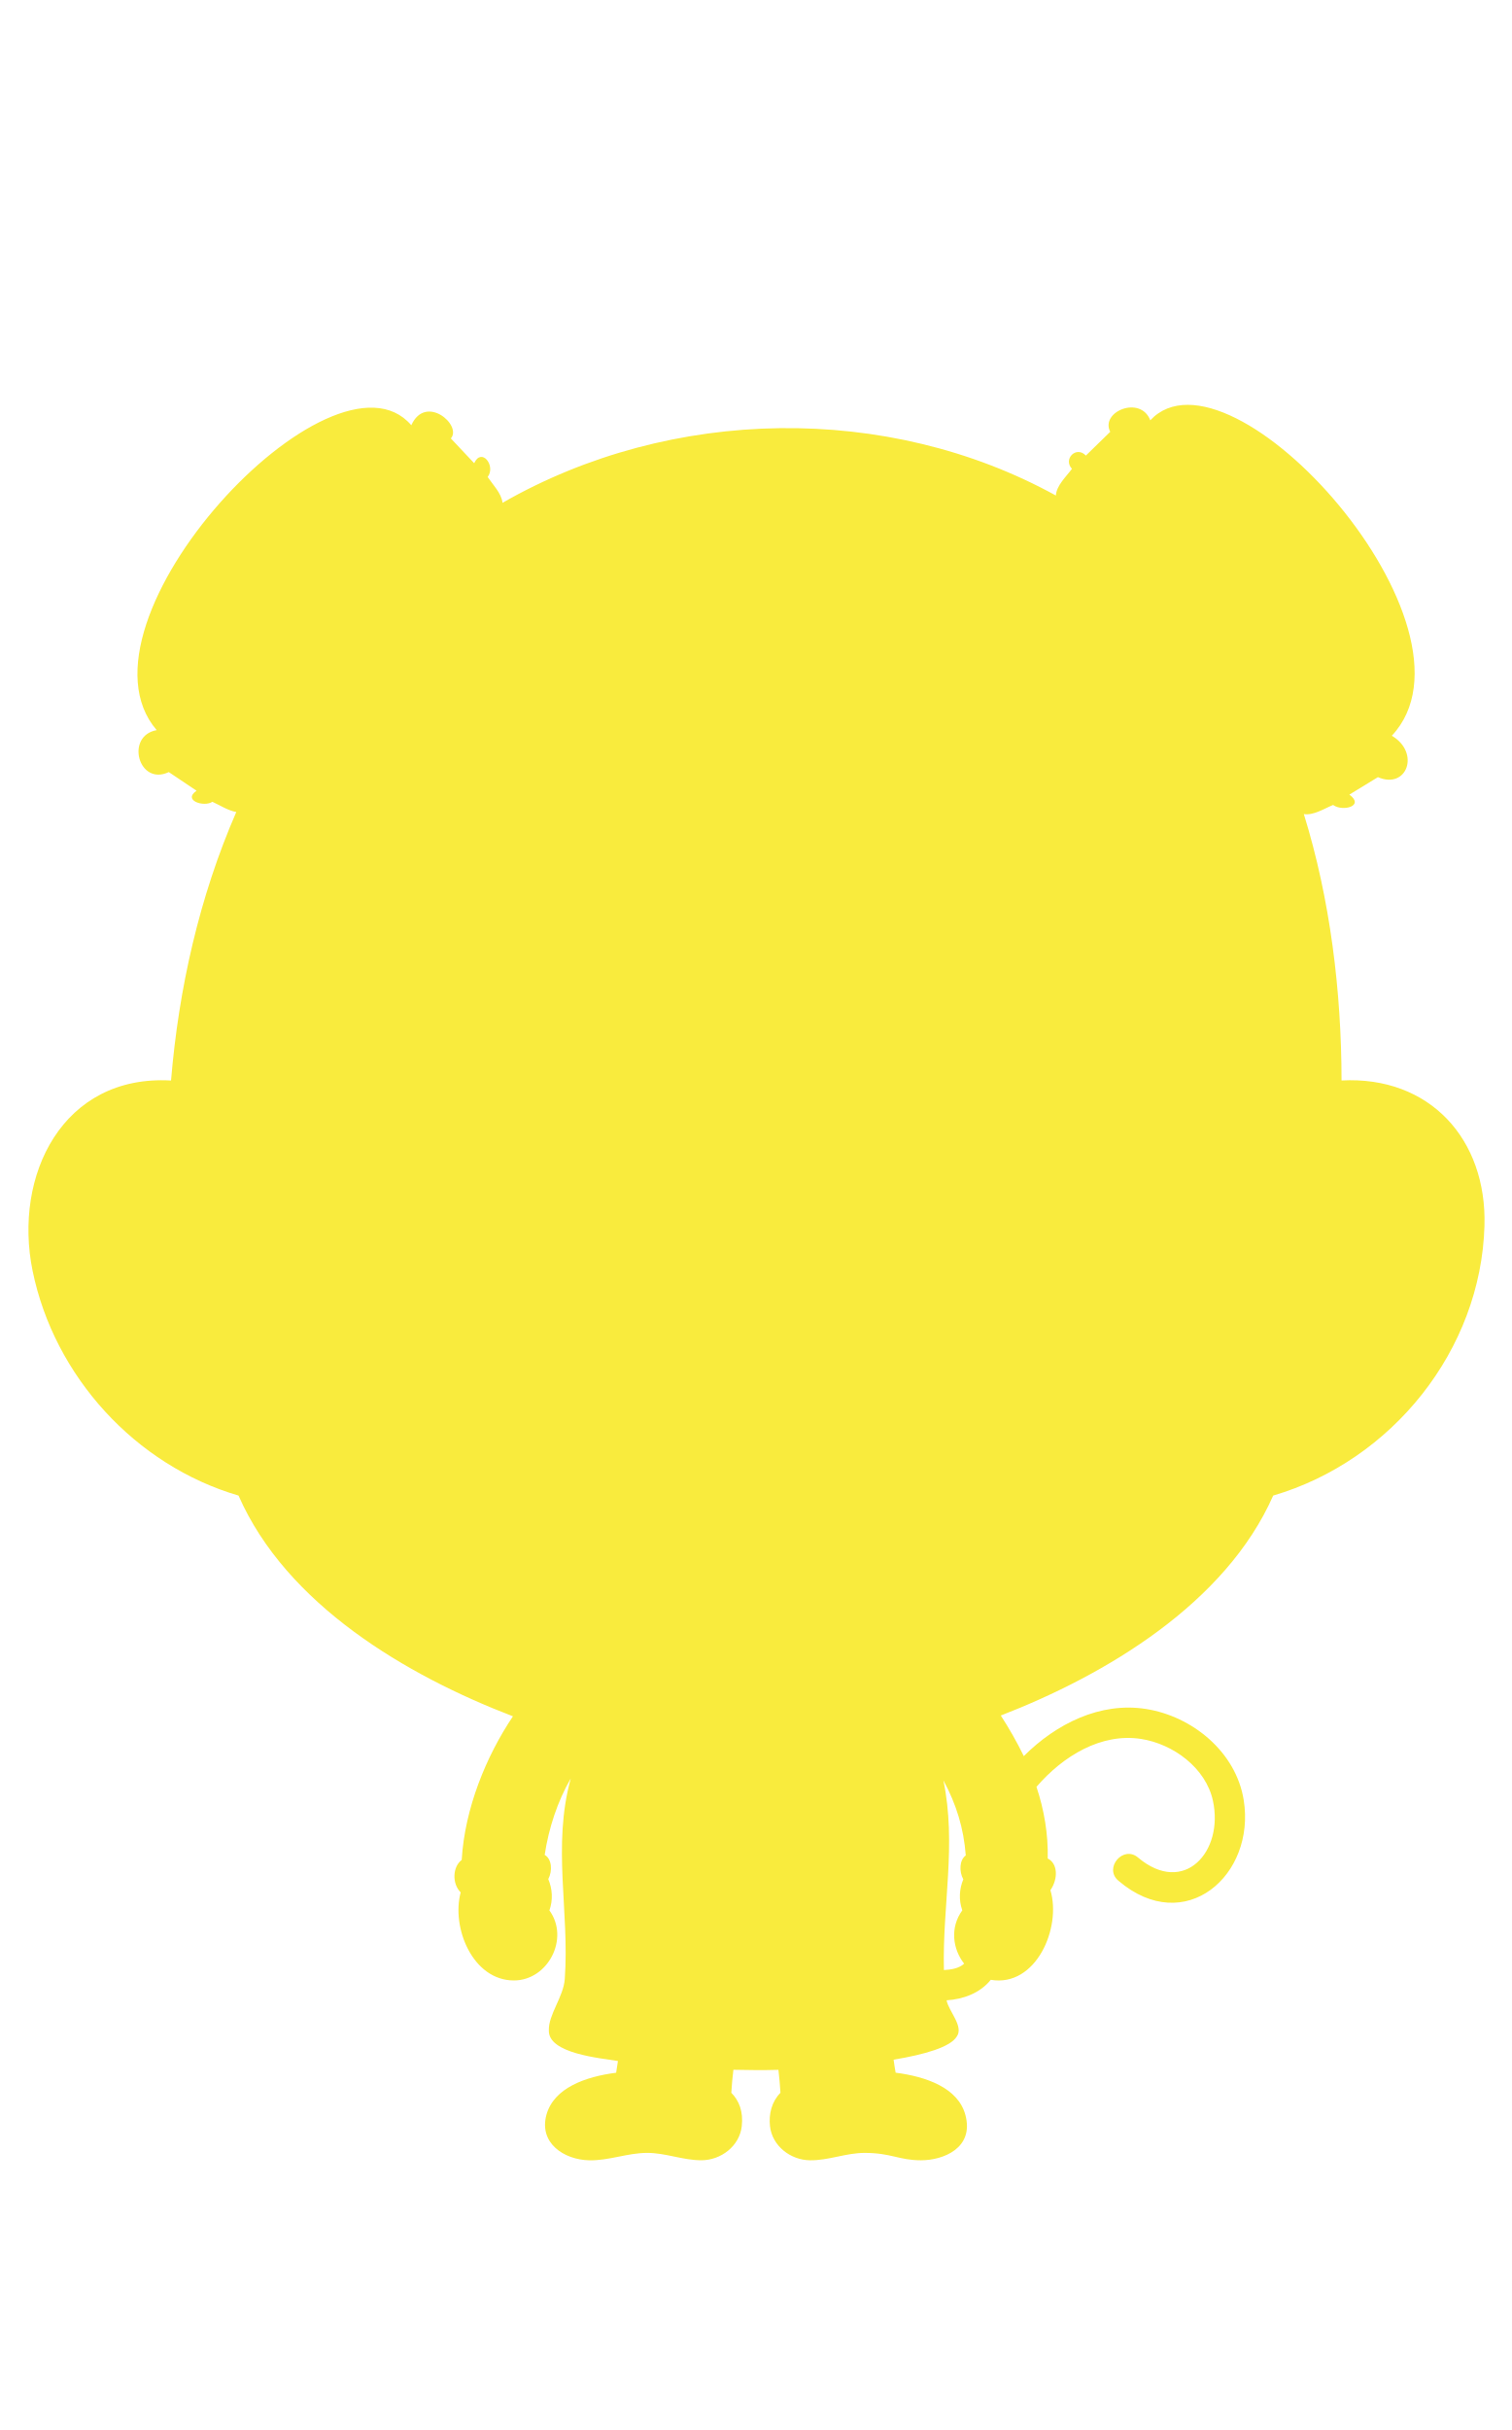
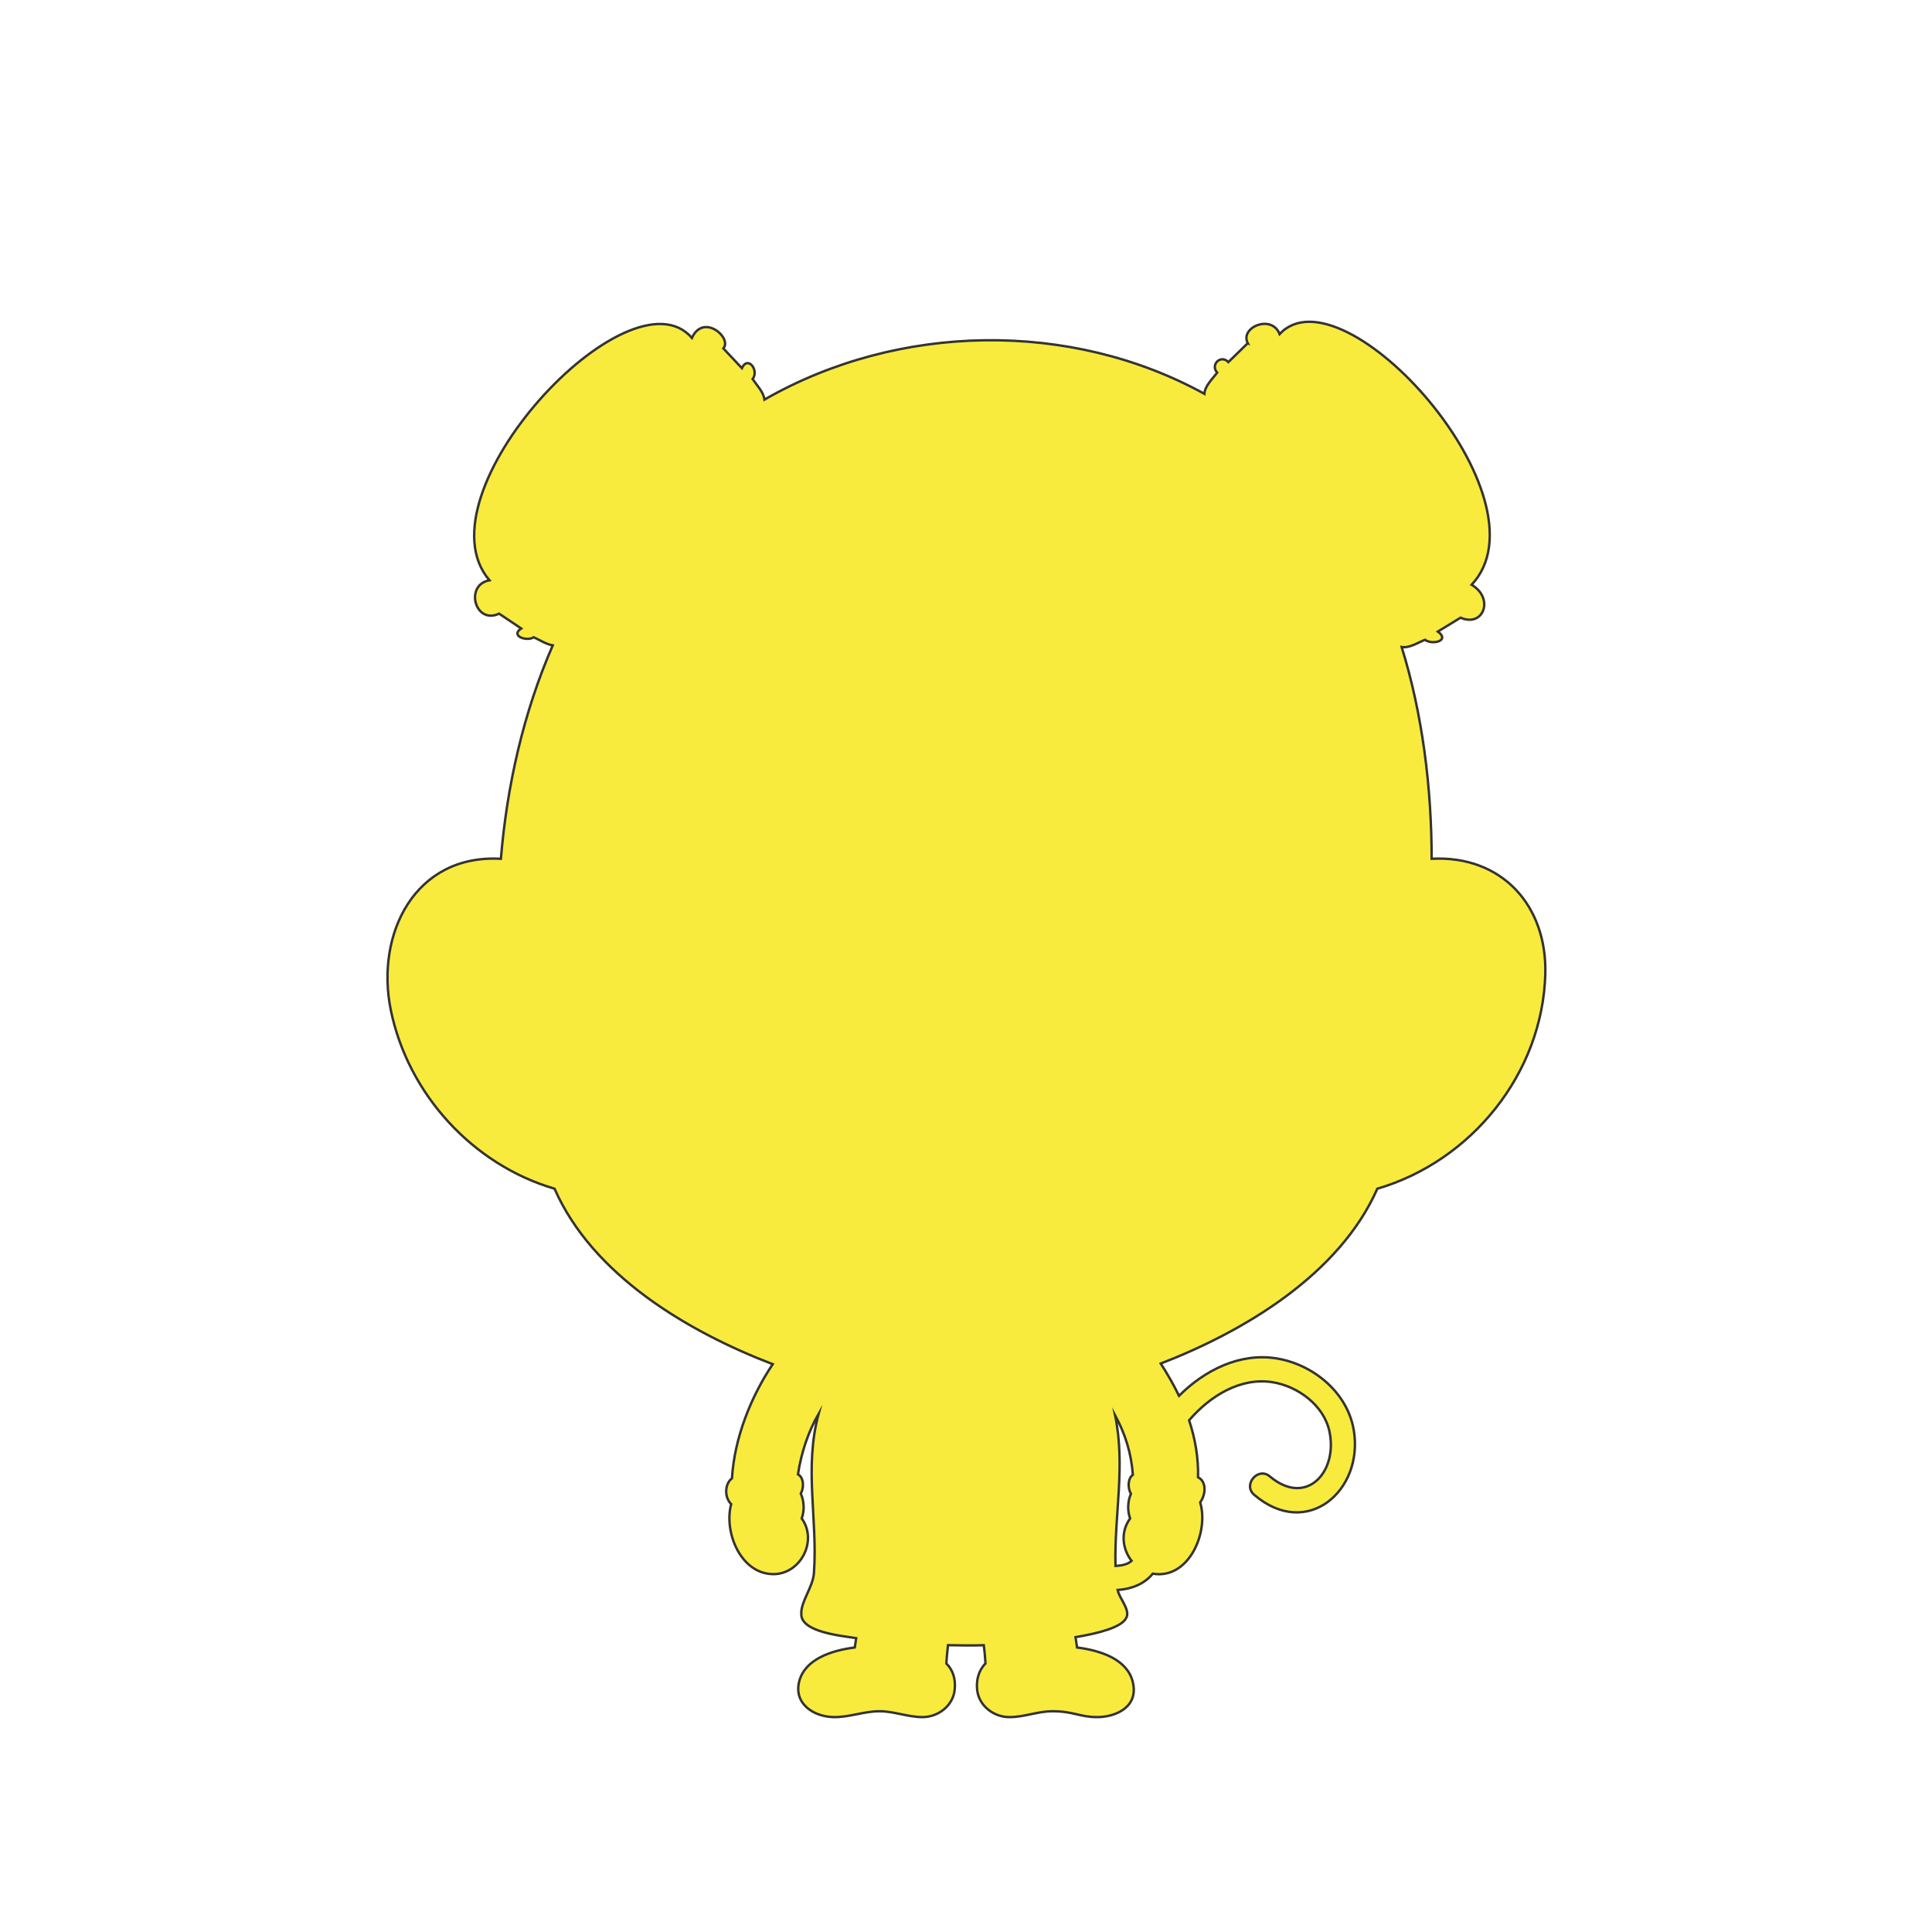
- <svg xmlns="http://www.w3.org/2000/svg" width="224" height="360" fill="none">
-   <path fill-rule="evenodd" d="M164.525 63.971C163 61 169 58.5 170.463 62.263 182.322 49.582 221.23 92.991 206.254 109c4.246 2.5 2.246 8-2.06 6.134l-4.23 2.586c2.338 1.724-1.032 2.556-2.41 1.534-1.276.514-2.902 1.584-4.338 1.35 3.906 12.59 5.577 26.284 5.588 39.466 13.067-.685 21.55 8.71 21.18 21.528-.526 18.44-13.713 34.81-31.308 39.968-7.055 15.985-24.78 26.557-40.366 32.586 1.255 1.934 2.396 3.94 3.406 6.013 4.827-4.824 11.33-8.03 18.055-6.992 6.92 1.072 13.394 6.38 14.533 13.49 1.803 11.143-8.69 20.367-18.55 11.976-2.252-1.87.713-5.35 2.918-3.426 6.807 5.702 12.708-.905 11.074-8.434-1.057-4.88-5.903-8.422-10.665-9.16-5.885-.908-11.55 2.52-15.486 7.1 1.136 3.41 1.752 7.02 1.667 10.616 1.486.724 1.577 2.986.397 4.695 1.675 5.523-2.107 14.417-8.836 13.275-1.586 1.97-4.073 2.885-6.546 3.036.277 1.586 2.584 3.867 1.507 5.366-.936 1.56-4.74 2.664-9.36 3.43.083.645.186 1.285.3 1.927 4.497.575 9.244 2.224 10.334 6.248 1.336 4.93-3.284 6.73-6.57 6.73s-4.4-1.093-8.368-1.093c-2.758 0-5.358 1.136-8.104 1.093-2.87-.037-5.585-2.12-5.91-5.052-.2-1.808.25-3.63 1.55-4.95-.07-1.172-.175-2.303-.3-3.396-2.226.066-4.446.04-6.673-.01-.135 1.096-.24 2.23-.31 3.404 1.152 1.17 1.792 2.768 1.55 4.95-.328 2.955-3.075 5.037-5.966 5.052-2.73.01-5.306-1.093-8.048-1.093-2.923 0-5.682 1.162-8.595 1.1-3.806-.093-7.462-2.596-6.342-6.728 1.1-4.023 5.836-5.673 10.334-6.248l.265-1.737c-2.704-.44-10.336-1.11-10.234-4.528-.088-2.322 2.17-4.98 2.358-7.622.718-10.073-1.886-19.667.888-29.717-1.968 3.41-3.272 7.374-3.866 11.335 1.055.573 1.185 2.352.532 3.586.605 1.425.723 3.065.169 4.638 3.021 4.14-.209 10.378-5.273 10.374-6.096-.005-9.283-7.823-7.876-13.046-1.309-1.3-1.202-3.8.151-4.808.452-7.63 3.613-15.345 7.593-21.278-15.81-6.06-33.573-16.55-40.664-32.7-15.3-4.48-27.322-17.692-30.517-33.293-2.898-14.146 4.465-29.112 20.515-28.198 1.135-13.622 4.196-27.218 9.668-39.78-1.22-.205-2.428-1.01-3.544-1.512-1.233.835-4.458-.21-2.34-1.638l-4.116-2.763c-4.495 2.126-6.495-5.374-1.797-6.216-13.758-16.004 26.131-58.679 37.734-45.172 2.122-4.699 7.568 0 5.86 1.957l3.457 3.67c1.094-2.393 3.251.387 2 2.042.747 1.118 2.053 2.421 2.197 3.821l.001.006c25.049-14.357 57.121-14.78 82.005-1.08.08-1.486 1.553-2.826 2.38-3.955C157.5 68 159.5 66 160.916 67.491l3.61-3.52zM139.88 291.857c.995-.043 2.238-.228 2.998-.945-1.71-2.172-2.12-5.37-.276-7.896-.548-1.557-.44-3.18.15-4.595-.647-1.178-.568-2.882.366-3.54-.303-4.05-1.41-7.6-3.32-11.135 1.986 9.5-.16 18.557.08 28.11z" fill="#f9eb3d" />
+ <svg xmlns="http://www.w3.org/2000/svg" width="4001" height="4000" fill="none">
+   <path fill-rule="evenodd" d="M2583.95 710.783c-16.95-33.008 49.72-60.786 65.97-18.973C2781.7 550.908 3214 1033.23 3047.6 1211c47.18 27.9 24.96 89-22.88 68.16l-47 28.74c25.98 19.15-11.46 28.4-26.78 17.04-14.18 5.7-32.25 17.6-48.2 15 43.4 139.9 61.96 292.04 62.1 438.5 145.18-7.6 239.43 96.77 235.34 239.2-5.85 204.9-152.37 386.78-347.87 444.1-78.4 177.62-275.34 295.07-448.5 362.07 13.95 21.5 26.62 43.78 37.85 66.8 53.63-53.6 125.9-89.22 200.6-77.68 76.9 11.9 148.83 70.9 161.48 149.88 20.04 123.8-96.57 226.3-206.12 133.06-25-20.8 7.92-59.46 32.42-38.06 75.64 63.35 141.2-10.06 123.05-93.72-11.74-54.23-65.6-93.57-118.5-101.77-65.38-10.1-128.34 28-172.06 79 12.63 37.87 19.47 78 18.52 117.95 16.5 8.04 17.53 33.18 4.42 52.17 18.6 61.36-23.4 160.2-98.2 147.5-17.6 21.9-45.25 32.05-72.73 33.73 3.08 17.63 28.72 42.96 16.75 59.62-10.4 17.34-52.65 29.6-104 38.1.93 7.17 2.07 14.27 3.22 21.4 49.97 6.38 102.7 24.7 114.83 69.4 14.84 54.8-36.5 74.8-73 74.8s-49-12.15-93-12.15c-30.63 0-59.52 12.63-90.03 12.14-31.9-.4-62.07-23.53-65.68-56.13-2.23-20.1 2.77-40.32 17.22-55-.78-13-1.95-25.6-3.44-37.73-24.74.73-49.4.44-74.16-.1-1.5 12.17-2.67 24.78-3.45 37.82 12.8 13 19.92 30.75 17.23 55-3.64 32.84-34.18 55.97-66.3 56.14-30.33.1-58.96-12.15-89.42-12.15-32.48 0-63.14 12.92-95.5 12.12-42.3-1.04-82.9-28.86-70.47-74.77 12.1-44.7 64.85-63.03 114.82-69.4l2.95-19.3c-30.05-4.88-114.85-12.33-113.7-50.3-.98-25.8 24.1-55.36 26.2-84.7 7.97-111.92-20.95-218.52 9.87-330.2-21.86 37.9-36.35 81.94-42.95 125.95 11.72 6.36 13.16 26.13 5.9 39.84 6.72 15.84 8.03 34.06 1.88 51.54 33.56 46.02-2.33 115.3-58.6 115.27-67.74-.06-103.15-86.93-87.52-144.96-14.54-14.44-13.35-42.23 1.68-53.42 5.02-84.77 40.15-170.5 84.37-236.42-175.68-67.34-373.04-183.9-451.82-363.35-169.993-49.8-303.58-196.58-339.085-369.92-32.2-157.18 49.61-323.46 227.945-313.3 12.62-151.35 46.63-302.43 107.42-442-13.57-2.27-26.97-11.2-39.37-16.8-13.7 9.27-49.53-2.35-26-18.2l-45.73-30.7c-49.944 23.62-72.166-59.7-19.97-69.07-152.863-177.82 290.34-651.992 419.27-501.904 23.58-52.217 84.1 0 65.1 21.744l38.42 40.777c12.15-26.59 36.12 4.297 22.22 22.687 8.3 12.42 22.8 26.902 24.4 42.45l.01.066c278.32-159.527 634.68-164.218 911.16-12 .9-16.515 17.27-31.397 26.45-43.943-14.8-16.075 7.42-38.297 23.16-21.73l40.1-39.114zM2310.1 3242.85c11.06-.48 24.87-2.53 33.3-10.5-19-24.13-23.54-59.65-3.06-87.73-6.1-17.3-4.88-35.33 1.67-51.06-7.18-13.1-6.3-32.02 4.07-39.33-3.37-45-15.66-84.34-36.9-123.73 22.07 105.58-1.77 206.2.9 312.35z" fill="#f9eb3d" stroke="#333" stroke-width="5" stroke-miterlimit="10" />
</svg>
